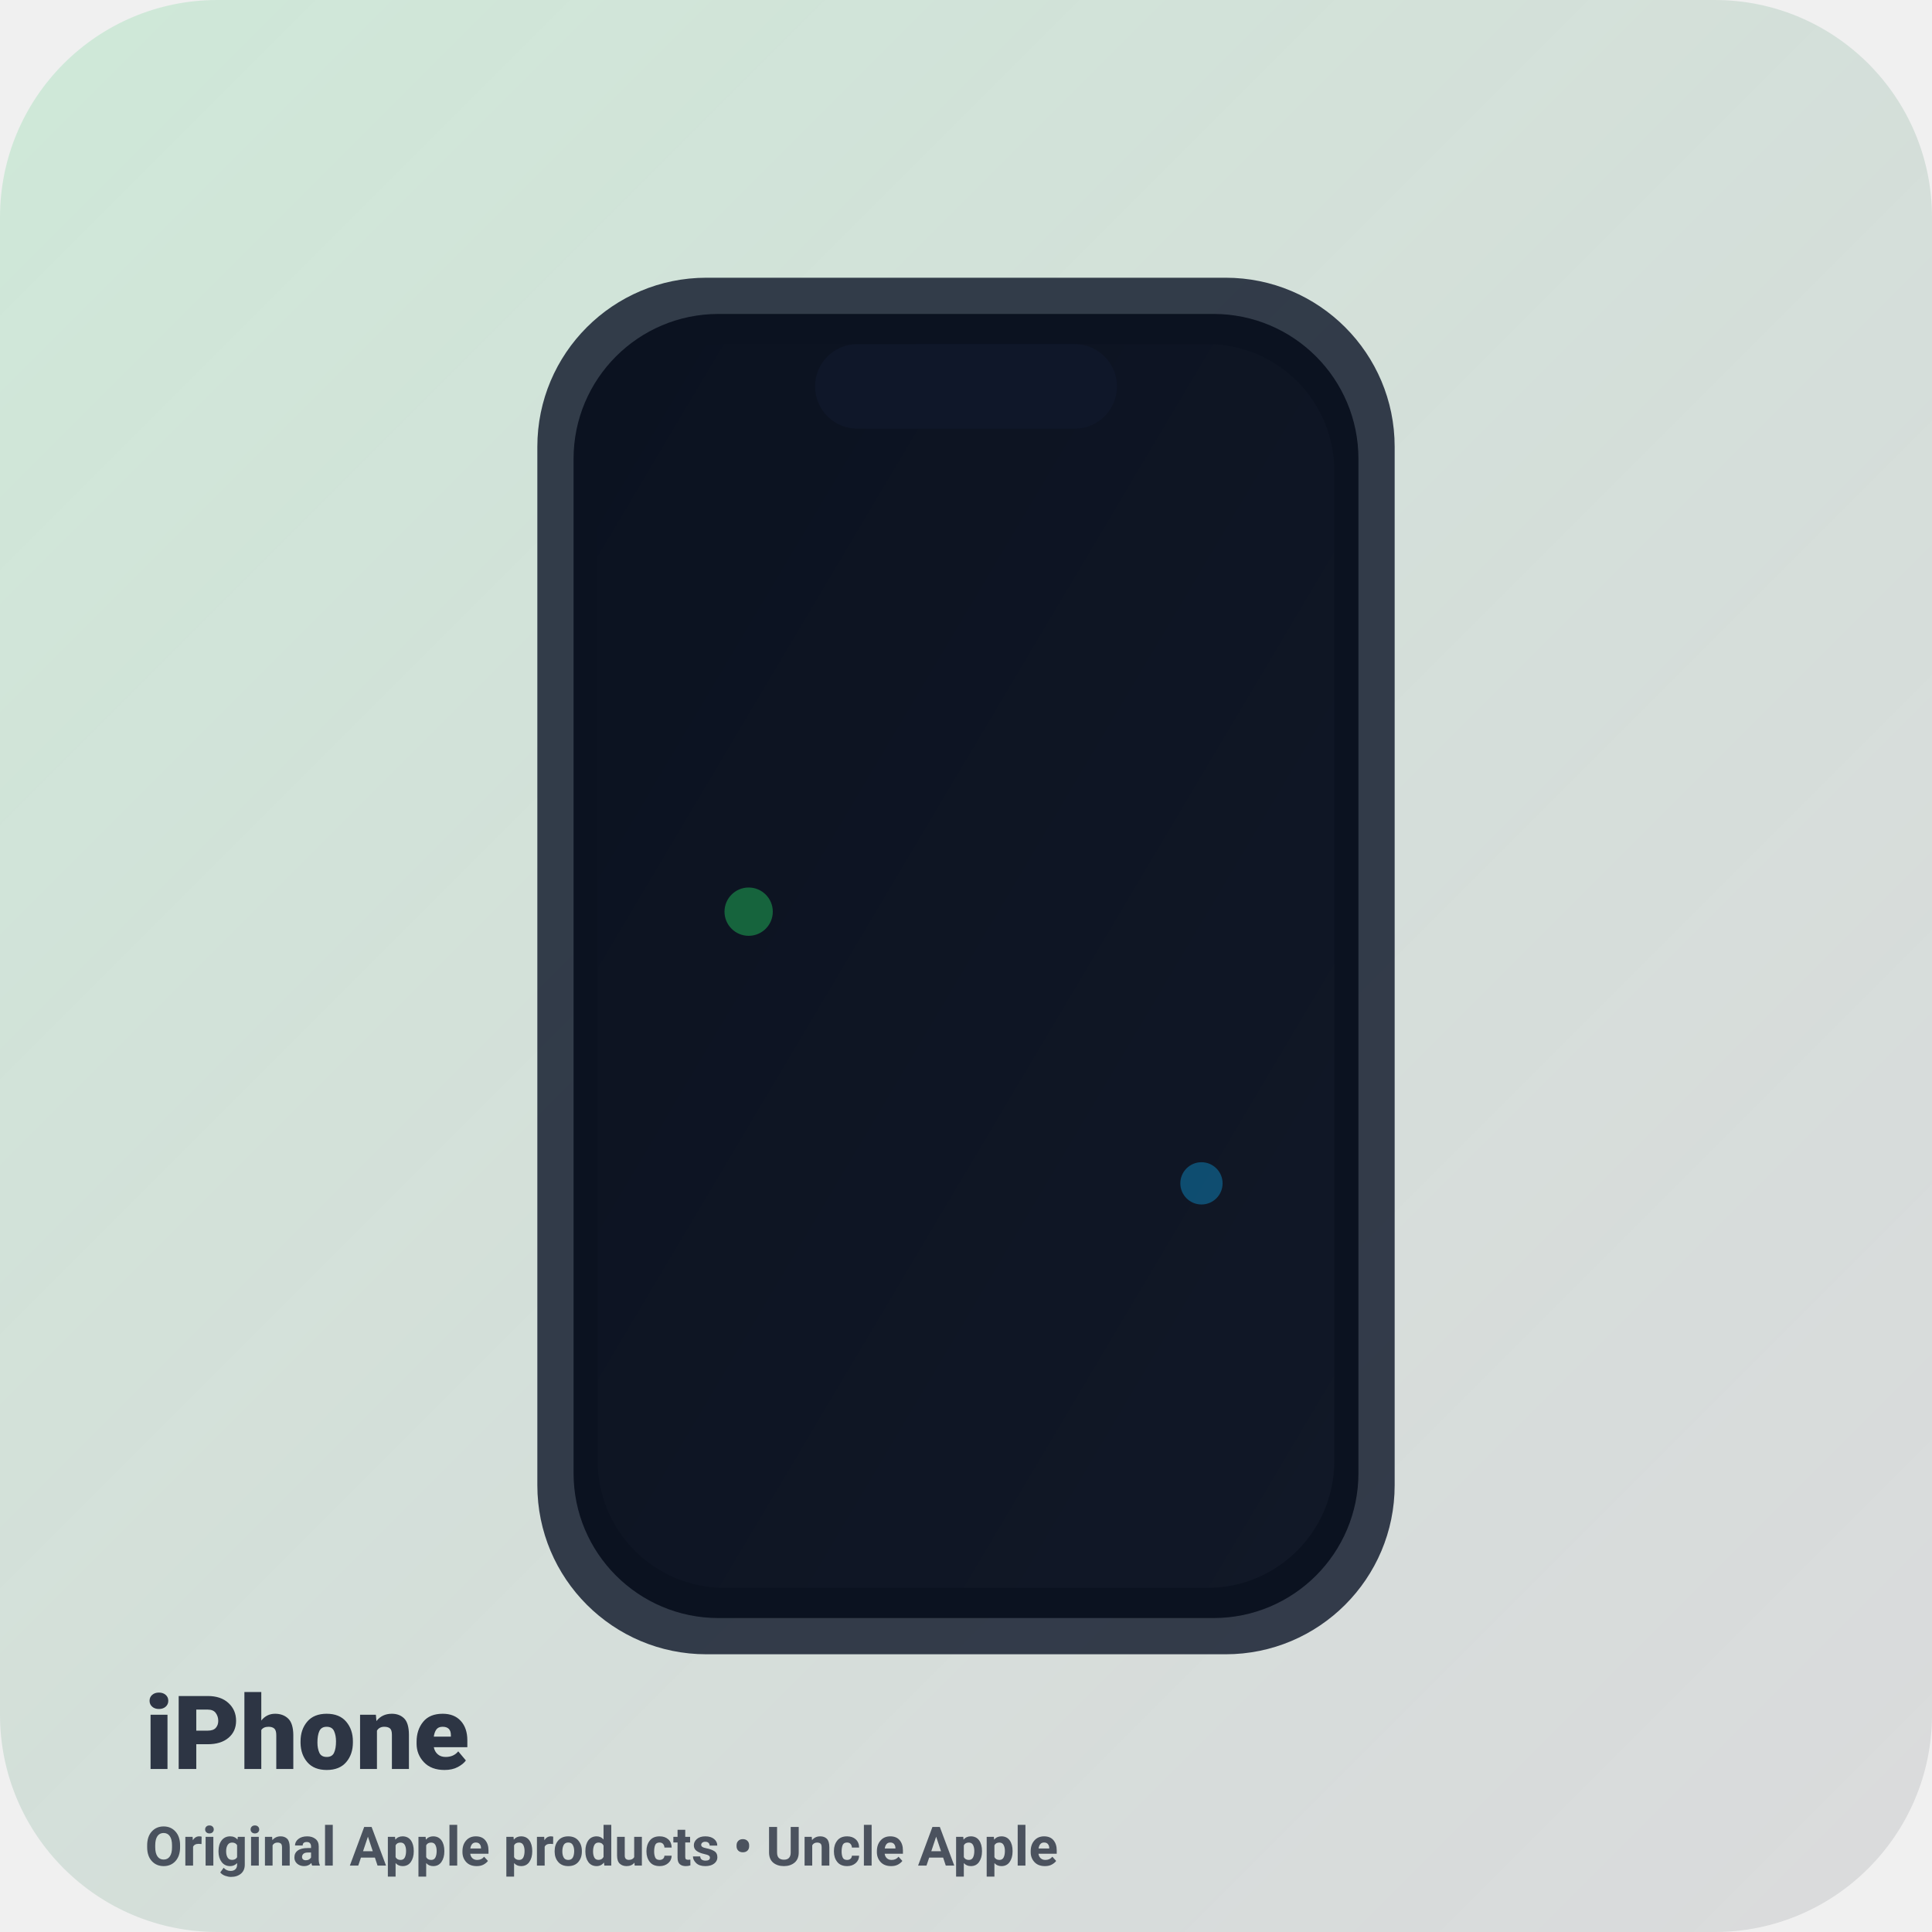
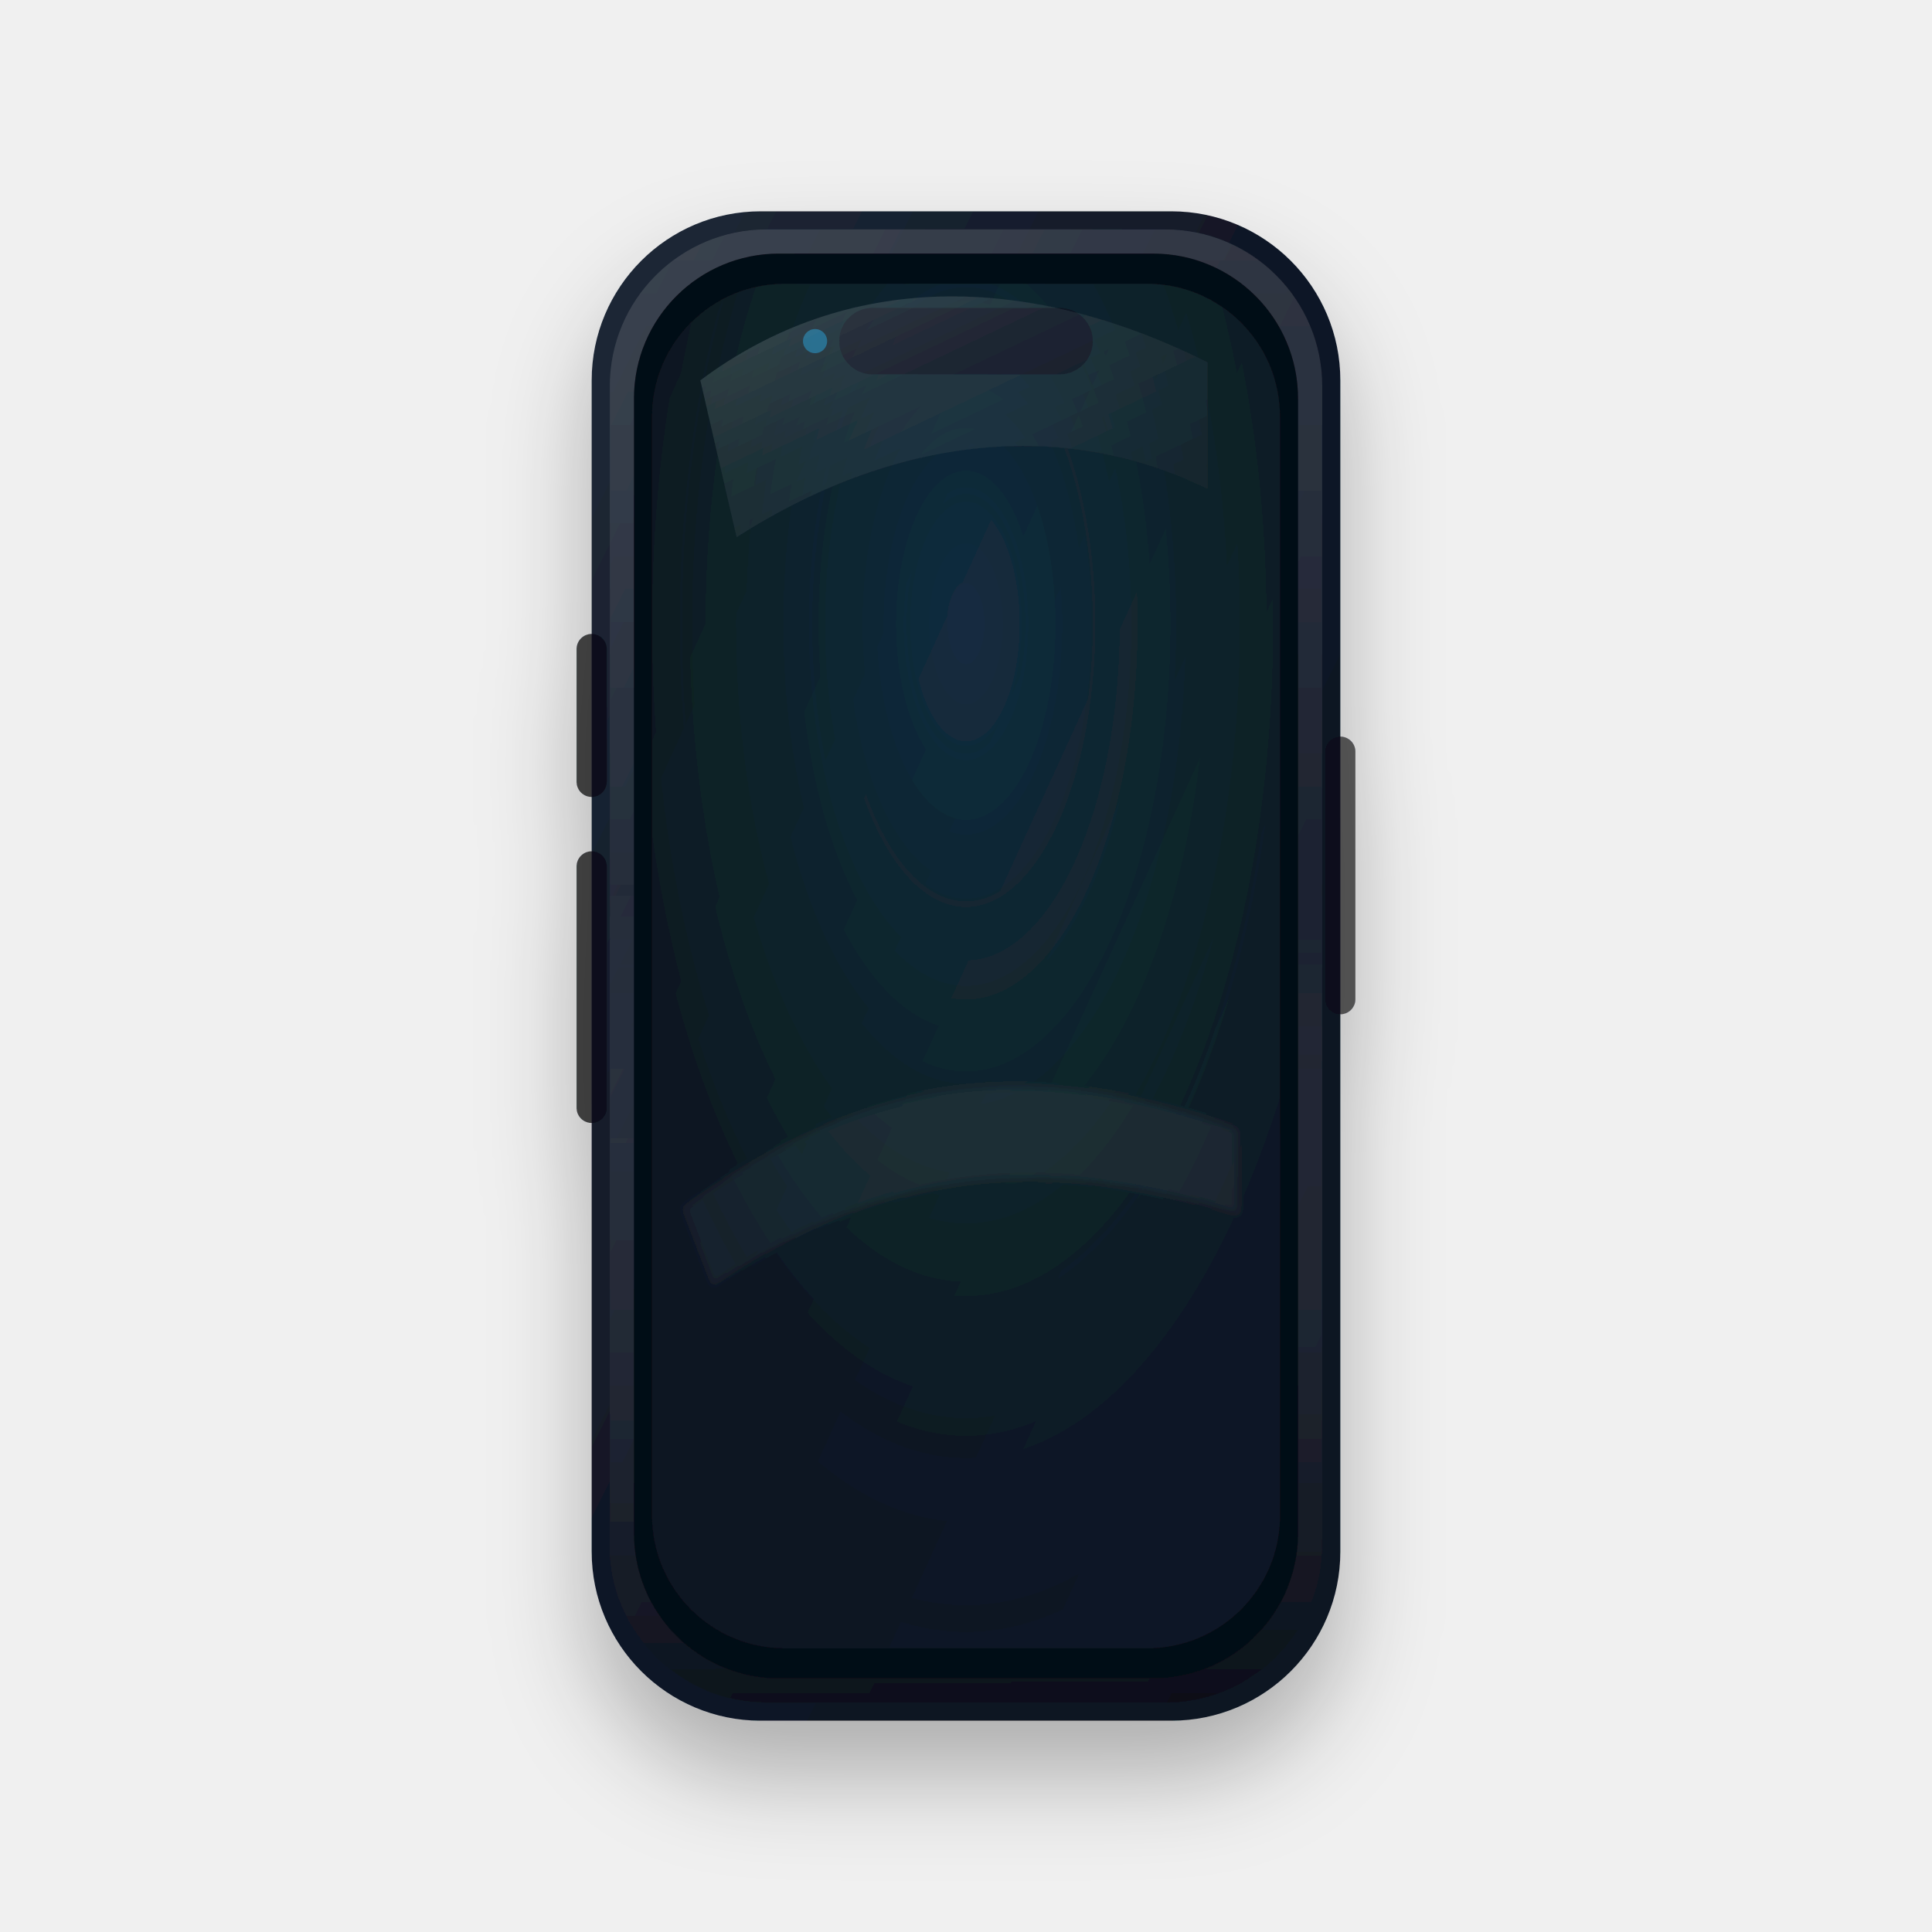
<svg xmlns="http://www.w3.org/2000/svg" width="640" height="640" viewBox="0 0 640 640" role="img" aria-label="iPhone">
  <defs>
-     <linearGradient id="g" x1="0" x2="1" y1="0" y2="1">
-       <stop offset="0" stop-color="#22c55e" stop-opacity="0.16" />
-       <stop offset="1" stop-color="#111827" stop-opacity="0.10" />
+     <linearGradient id="metal" x1="0" x2="1" y1="0" y2="1">
+       <stop offset="0" stop-color="#1f2937" />
+       <stop offset="0.45" stop-color="#111827" />
+       <stop offset="1" stop-color="#0b1220" />
+     </linearGradient>
+     <linearGradient id="edge" x1="0" x2="0" y1="0" y2="1">
+       <stop offset="0" stop-color="#ffffff" stop-opacity="0.14" />
+       <stop offset="0.45" stop-color="#ffffff" stop-opacity="0.06" />
+       <stop offset="1" stop-color="#000000" stop-opacity="0.28" />
    </linearGradient>
    <linearGradient id="screen" x1="0" x2="1" y1="0" y2="1">
-       <stop offset="0" stop-color="#0b1220" />
+       <stop offset="0" stop-color="#0a0f1f" />
      <stop offset="1" stop-color="#111827" />
    </linearGradient>
+     <radialGradient id="wallpaper" cx="50%" cy="25%" r="80%">
+       <stop offset="0" stop-color="#38bdf8" stop-opacity="0.18" />
+       <stop offset="0.55" stop-color="#22c55e" stop-opacity="0.10" />
+       <stop offset="1" stop-color="#000000" stop-opacity="0" />
+     </radialGradient>
+     <linearGradient id="shine" x1="0" x2="1" y1="0" y2="1">
+       <stop offset="0" stop-color="#ffffff" stop-opacity="0.18" />
+       <stop offset="0.4" stop-color="#ffffff" stop-opacity="0.07" />
+       <stop offset="1" stop-color="#ffffff" stop-opacity="0" />
+     </linearGradient>
+     <filter id="shadow" x="-30%" y="-30%" width="160%" height="160%">
+       <feDropShadow dx="0" dy="18" stdDeviation="16" flood-color="#000" flood-opacity="0.28" />
+     </filter>
+     <filter id="soft" x="-20%" y="-20%" width="140%" height="140%">
+       <feGaussianBlur stdDeviation="1.1" />
+     </filter>
  </defs>
-   <rect x="0" y="0" width="640" height="640" rx="72" fill="url(#g)" />
-   <g transform="translate(178 92)">
-     <rect x="0" y="0" width="284" height="456" rx="56" fill="#0f172a" opacity="0.82" />
-     <rect x="12" y="12" width="260" height="432" rx="48" fill="#0b1220" />
-     <rect x="20" y="22" width="244" height="412" rx="42" fill="url(#screen)" />
-     <rect x="92" y="22" width="100" height="28" rx="14" fill="#0f172a" opacity="0.9" />
-     <circle cx="70" cy="210" r="8" fill="#22c55e" opacity="0.45" />
-     <circle cx="220" cy="300" r="7" fill="#0ea5e9" opacity="0.38" />
+   <g transform="translate(196 70)" filter="url(#shadow)">
+     <rect x="0" y="0" width="248" height="500" rx="56" fill="url(#metal)" />
+     <rect x="6" y="6" width="236" height="488" rx="52" fill="url(#edge)" opacity="0.95" />
+     <rect x="14" y="14" width="220" height="472" rx="48" fill="#060a14" />
+     <rect x="20" y="24" width="208" height="452" rx="44" fill="url(#screen)" />
+     <rect x="20" y="24" width="208" height="452" rx="44" fill="url(#wallpaper)" opacity="0.8" />
+     <rect x="82" y="32" width="84" height="22" rx="11" fill="#0b1220" opacity="0.9" />
+     <circle cx="74" cy="43" r="4" fill="#0ea5e9" opacity="0.45" />
+     <path d="M36 56 C84 20, 144 20, 204 50 L204 92 C160 70, 104 72, 48 108 Z" fill="url(#shine)" />
+     <path d="M30 330 C92 286, 144 280, 214 304 L214 332 C150 312, 98 316, 40 356 Z" fill="#ffffff" opacity="0.05" filter="url(#soft)" />
+     <rect x="-5" y="140" width="10" height="54" rx="5" fill="#070b15" opacity="0.75" />
+     <rect x="-5" y="212" width="10" height="90" rx="5" fill="#070b15" opacity="0.75" />
+     <rect x="243" y="174" width="10" height="92" rx="5" fill="#070b15" opacity="0.65" />
  </g>
-   <text x="48" y="586" font-family="system-ui, -apple-system, Segoe UI, Roboto, Helvetica, Arial, sans-serif" font-size="34" font-weight="800" fill="#0f172a" opacity="0.85">iPhone</text>
-   <text x="48" y="618" font-family="system-ui, -apple-system, Segoe UI, Roboto, Helvetica, Arial, sans-serif" font-size="18" font-weight="650" fill="#0f172a" opacity="0.70">Original Apple products • Uncle Apple</text>
</svg>
